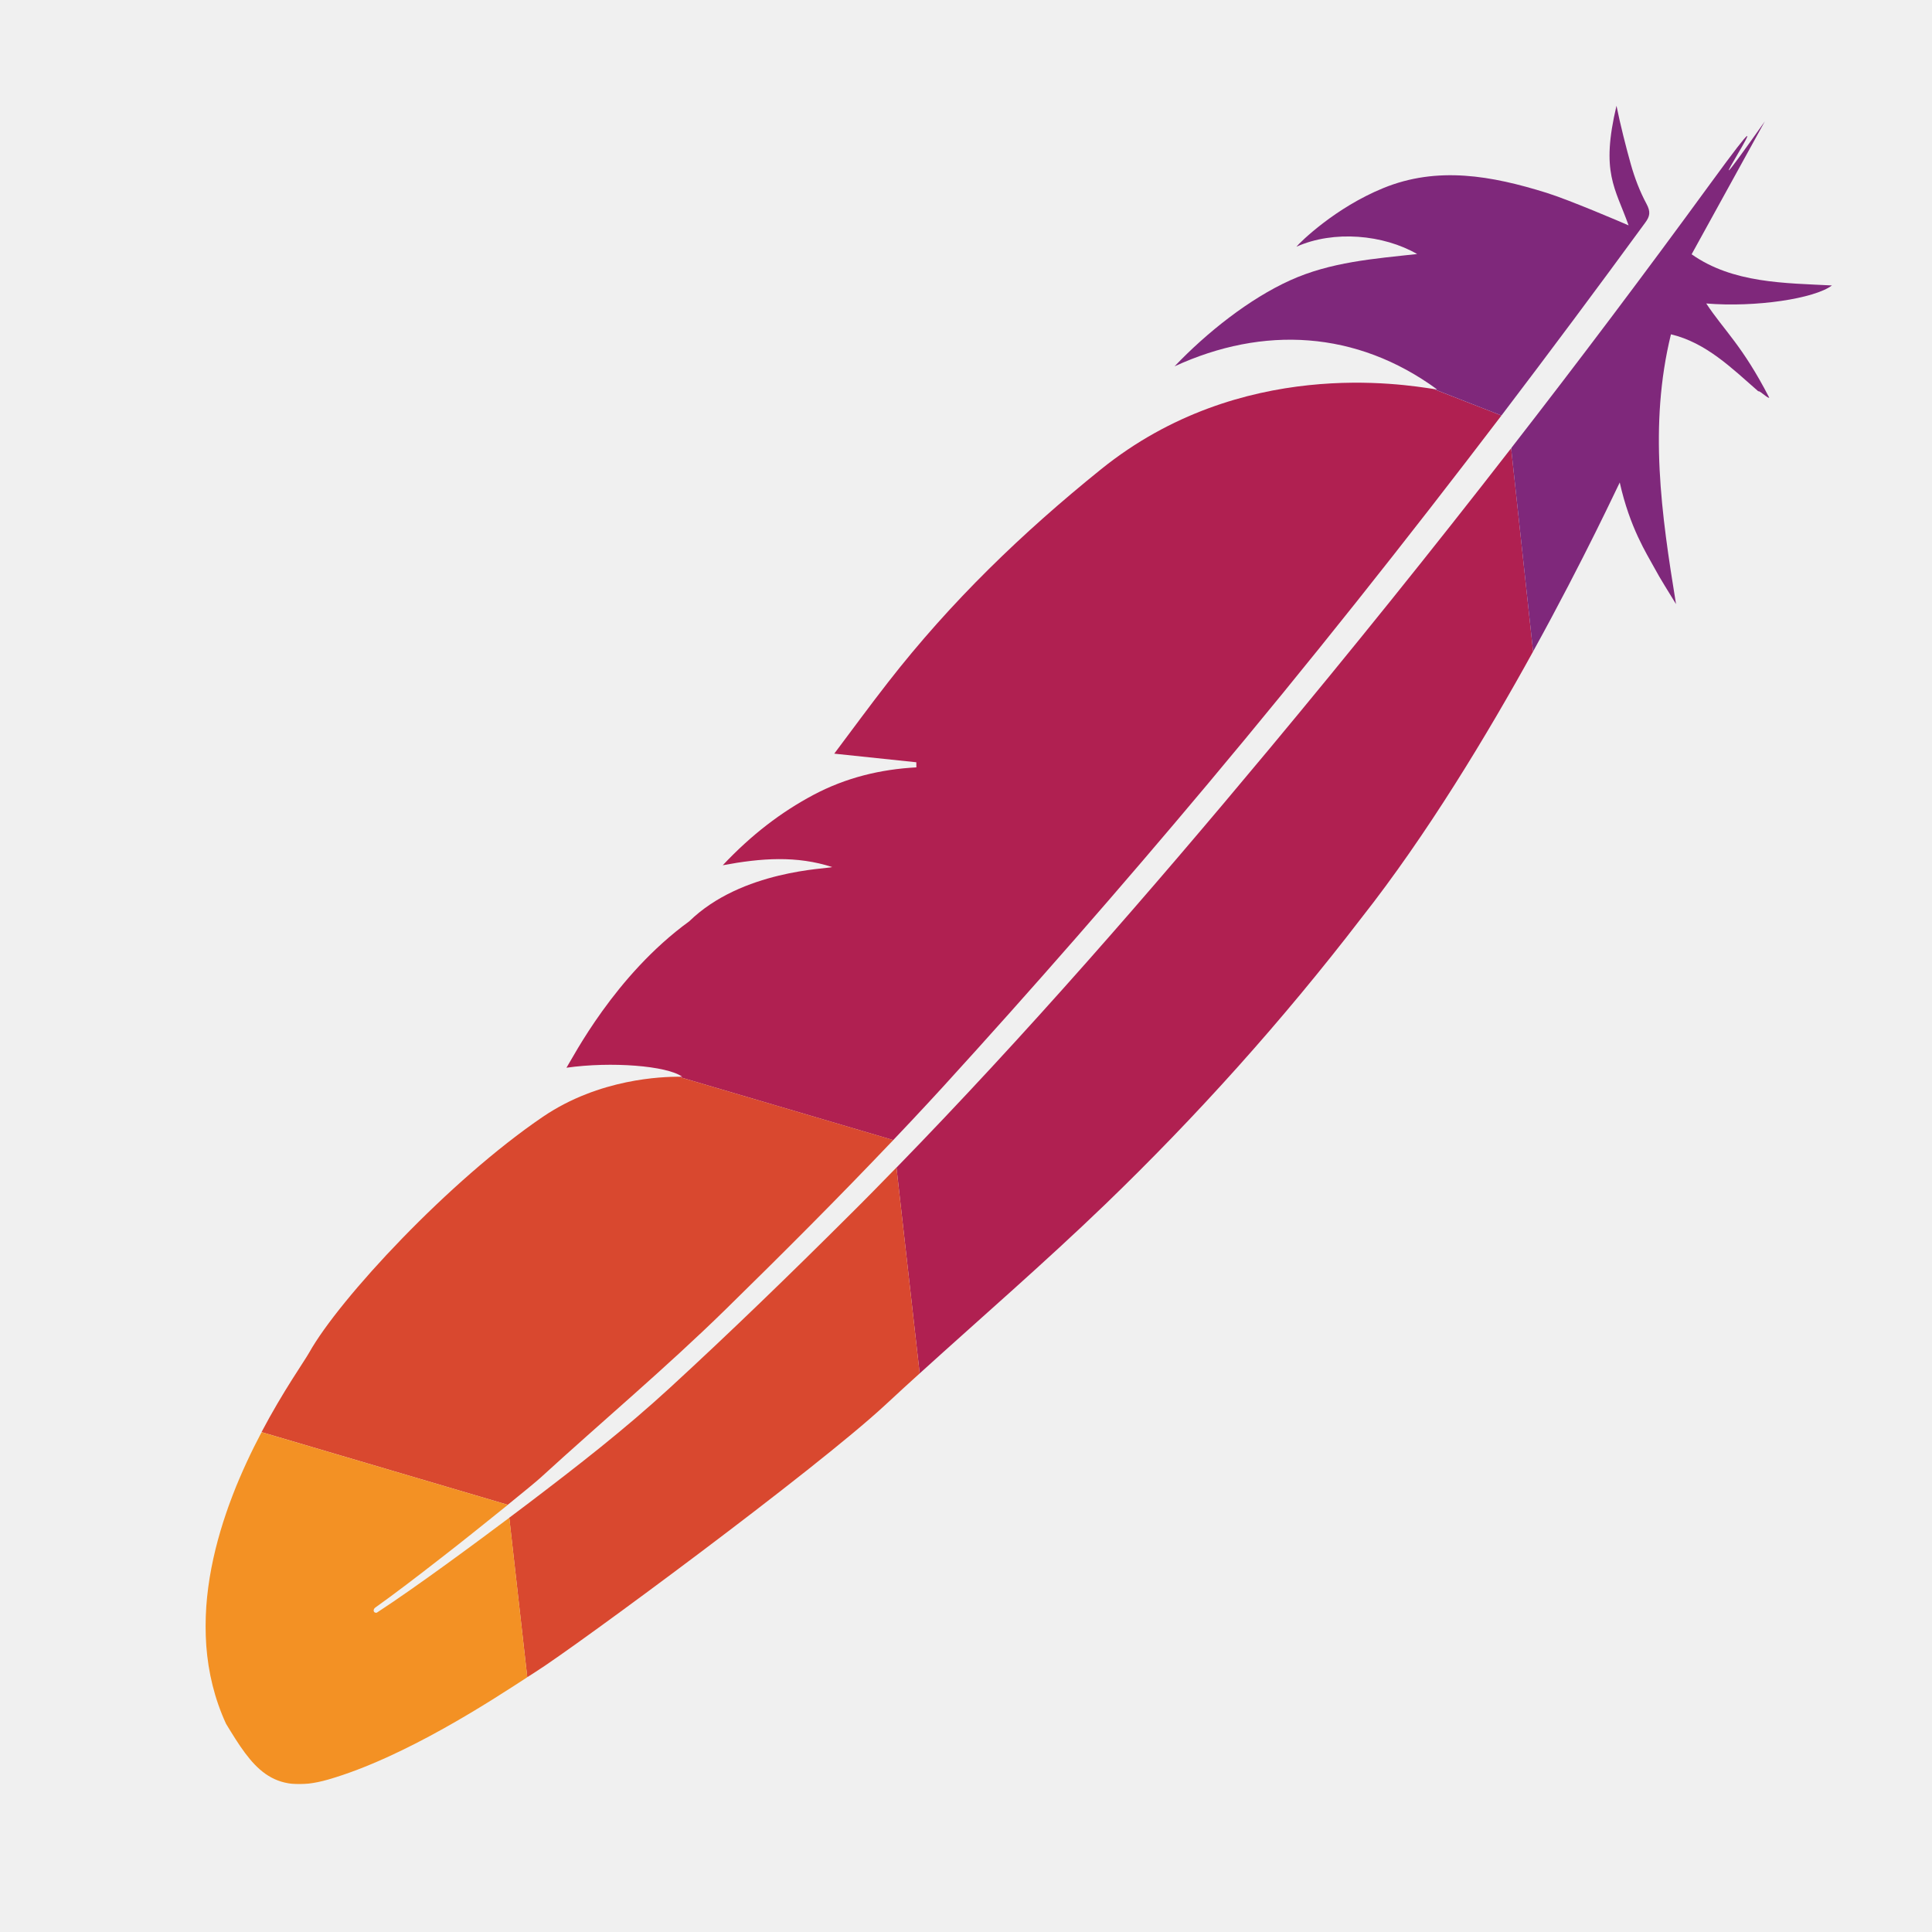
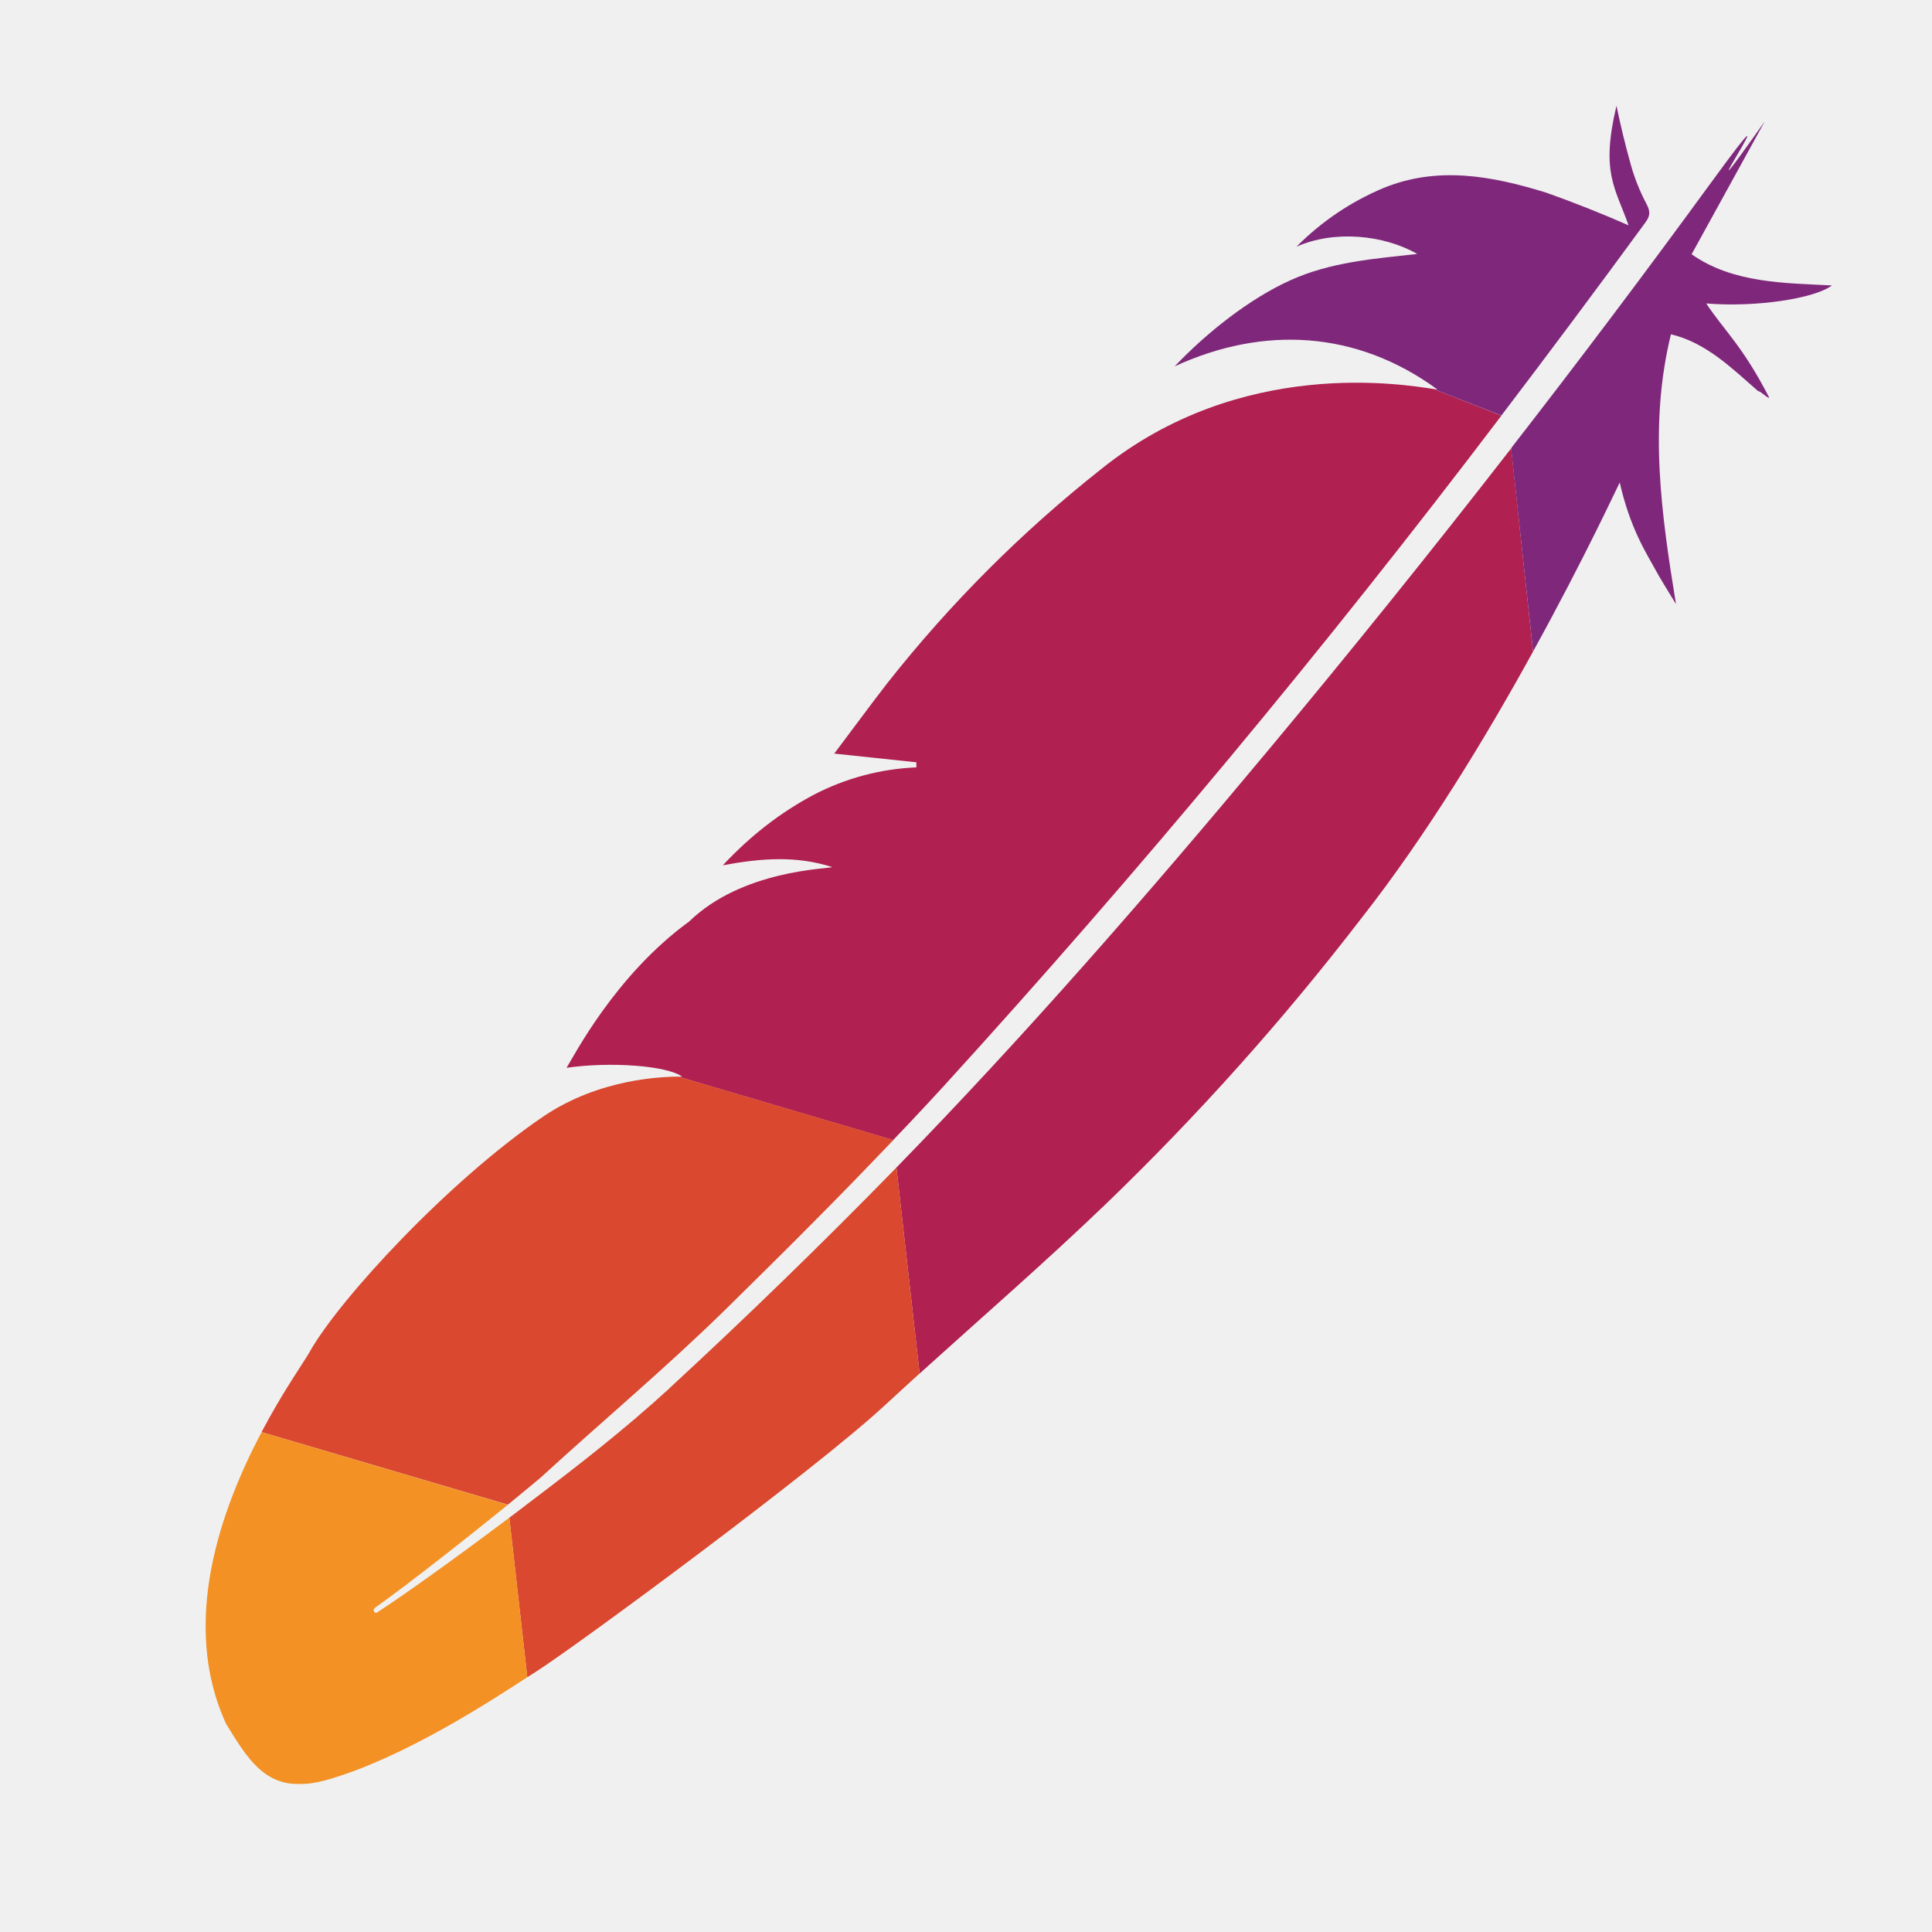
- <svg xmlns="http://www.w3.org/2000/svg" xmlns:xlink="http://www.w3.org/1999/xlink" height="16" viewBox="0 0 16 16" width="16" version="1.1" id="svg30">
-   <defs id="defs4">
-     <polygon id="apache-a" points=".446 0 11 0 11 16.015 .446 16.015" />
-     <polygon id="apache-c" points="0 .789 6.27 .789 6.27 7 0 7" />
+ <svg xmlns="http://www.w3.org/2000/svg" xmlns:xlink="http://www.w3.org/1999/xlink" height="16" viewBox="0 0 16 16" width="16">
+   <defs>
+     <path id="a" d="M.446 0H11v16.015H.446z" />
+     <path id="c" d="M0 .789h6.27V7H0z" />
  </defs>
-   <g fill="none" fill-rule="evenodd" transform="matrix(0.4226612,0,0,0.4268816,0.7431494,0.1370699)" id="g28">
-     <path fill="#b02051" d="m 14.328,23.244 c -0.147,0.147 -0.293,0.294 -0.439,0.439 0.147,-0.145 0.293,-0.292 0.439,-0.439 m -3.209,-2.655 c -0.005,0 -0.009,0 -0.015,0.001 0.005,-0.001 0.01,-0.001 0.015,-0.001 m 0.199,-0.014 h -0.002 z m -0.128,0.008 c -0.004,0 -0.008,0.001 -0.013,0.001 0.005,0 0.009,-0.001 0.013,-0.001 m -0.234,0.023 c -0.003,0.001 -0.006,0.001 -0.01,0.001 0.004,0 0.007,0 0.01,-0.001 m 0.3,-0.027 c -0.003,0 -0.006,0 -0.009,0.001 0.003,-0.001 0.006,-0.001 0.009,-0.001 m -0.974,0.153 c -0.01,0.002 -0.02,0.004 -0.029,0.008 0.009,-0.003 0.019,-0.005 0.029,-0.008 m 0.299,-0.068 c -0.006,0.001 -0.012,0.002 -0.017,0.003 0.005,-0.001 0.011,-0.002 0.017,-0.003 m 4.411,1.909 c 0.097,-0.099 0.193,-0.198 0.29,-0.297 -0.097,0.099 -0.193,0.198 -0.29,0.297 M 10.177,20.758 c -0.01,0.002 -0.02,0.005 -0.029,0.009 0.009,-0.003 0.019,-0.007 0.029,-0.009 m 0.209,-0.054 c -0.01,0.002 -0.019,0.004 -0.028,0.007 0.009,-0.002 0.018,-0.004 0.028,-0.007 m 0.099,-0.022 c -0.008,0.001 -0.016,0.003 -0.023,0.005 0.007,-0.002 0.015,-0.004 0.023,-0.005 m 0.556,-0.087 c -0.004,0 -0.009,0 -0.014,0.001 0.005,-0.001 0.01,-0.001 0.014,-0.001 m -1.482,0.38 c 0.014,-0.005 0.026,-0.012 0.04,-0.018 -0.014,0.005 -0.026,0.012 -0.04,0.018 m -0.115,0.052 c 0.015,-0.007 0.029,-0.013 0.043,-0.021 -0.014,0.008 -0.028,0.014 -0.043,0.021 m -0.114,0.056 c 0.015,-0.008 0.03,-0.015 0.045,-0.023 -0.015,0.008 -0.03,0.015 -0.045,0.023 m -0.338,0.19 c 0.012,-0.008 0.024,-0.015 0.036,-0.023 -0.012,0.008 -0.024,0.015 -0.036,0.023 m 0.112,-0.068 c 0.014,-0.009 0.028,-0.016 0.043,-0.024 -0.015,0.008 -0.029,0.015 -0.043,0.024 m 0.829,-0.374 c 9.78e-4,0 0.003,-0.001 0.005,-0.001 -0.002,0 -0.004,0.001 -0.005,0.001 M 11.518,20.568 h -0.004 z M 10.041,20.798 c 0.008,-0.002 0.017,-0.005 0.024,-0.008 -0.007,0.002 -0.016,0.005 -0.024,0.008 m -0.363,0.129 0.032,-0.013 z m 1.799,-0.358 h -0.003 z m -1.667,0.306 c 0.003,-0.001 0.006,-0.002 0.01,-0.003 -0.004,0.001 -0.007,0.002 -0.01,0.003 m -5.534,5.088 c 0.002,-0.004 0.005,-0.008 0.007,-0.012 -0.002,0.004 -0.005,0.008 -0.007,0.012 m 4.159,3.001 c 0.004,-0.003 0.008,-0.007 0.012,-0.009 -0.004,0.002 -0.008,0.005 -0.012,0.009 m 0.083,-0.062 c 0.021,-0.016 0.037,-0.029 0.049,-0.037 -0.012,0.009 -0.028,0.021 -0.049,0.037 m -0.061,0.045 c 0.003,-0.002 0.005,-0.003 0.007,-0.005 -0.002,0.002 -0.004,0.003 -0.007,0.005 m 0.026,-0.019 c 0.012,-0.009 0.023,-0.018 0.033,-0.024 -0.01,0.007 -0.021,0.015 -0.033,0.024 M 8.718,28.447 c 0.01,-0.009 0.019,-0.015 0.027,-0.023 -0.008,0.008 -0.017,0.014 -0.027,0.023 m -0.077,0.063 c 0.027,-0.023 0.052,-0.043 0.073,-0.062 -0.021,0.019 -0.046,0.038 -0.073,0.062 m -0.352,0.562 h 0.002 z m 7.727,-2.528 c -0.146,0.131 -0.29,0.263 -0.433,0.395 0.144,-0.132 0.289,-0.264 0.433,-0.395 m -0.66,-3.758 c -0.156,0.156 -0.313,0.311 -0.468,0.466 0.156,-0.155 0.313,-0.31 0.468,-0.466 M 8.751,28.42 c 0.009,-0.008 0.018,-0.015 0.025,-0.022 -0.007,0.007 -0.016,0.014 -0.025,0.022 m 7.05,-6.083 0.006,-0.007 0.455,3.994 h -0.001 c 1.215,-1.091 2.452,-2.151 3.638,-3.282 1.788,-1.707 3.467,-3.555 5.015,-5.551 1.281,-1.609 2.466,-3.554 3.367,-5.173 L 27.851,8.375 c -1.551,1.979 -3.133,3.925 -4.745,5.841 -2.357,2.801 -4.766,5.54 -7.305,8.121 m -7.058,9.772 c -0.016,0.01 -0.032,0.021 -0.049,0.031 0.017,-0.01 0.033,-0.021 0.049,-0.031 m 4.371,-7.664 c -0.059,0.058 -0.118,0.114 -0.176,0.172 0.058,-0.057 0.117,-0.113 0.176,-0.172" id="path6" style="stroke-width:1.051" />
-     <path fill="#b02051" d="m 11.608,20.566 c -0.01,0.001 -0.034,0.001 -0.071,0.002 l 4.208,1.229 c -0.099,0.103 -0.198,0.206 -0.298,0.307 0.427,-0.44 0.85,-0.885 1.268,-1.337 1.764,-1.915 3.493,-3.874 5.185,-5.872 1.973,-2.329 3.888,-4.719 5.761,-7.155 L 26.325,7.224 c -0.568,-0.082 -3.764,-0.632 -6.51,1.559 -1.532,1.223 -2.937,2.559 -4.178,4.139 -0.356,0.452 -0.699,0.917 -1.049,1.378 0.559,0.058 1.084,0.112 1.608,0.167 0,0.033 0.001,0.066 0.001,0.099 -0.701,0.037 -1.376,0.198 -2.013,0.532 -0.638,0.336 -1.217,0.774 -1.781,1.367 0.757,-0.141 1.452,-0.188 2.145,0.035 -0.089,0.036 -1.769,0.056 -2.802,1.053 -1.459,1.049 -2.274,2.637 -2.405,2.84 0.879,-0.124 1.968,-0.038 2.265,0.173 m -2.831,7.832 c 0.008,-0.007 0.015,-0.012 0.021,-0.019 -0.006,0.007 -0.013,0.012 -0.021,0.019 M 2.871,28.511 c 0.019,-0.046 0.038,-0.092 0.058,-0.139 -0.02,0.046 -0.039,0.092 -0.058,0.139 M 13.63,23.938 c -0.071,0.071 -0.145,0.143 -0.217,0.214 0.072,-0.071 0.146,-0.143 0.217,-0.214 m 0.903,-0.899 c 0.096,-0.097 0.189,-0.192 0.284,-0.289 -0.096,0.097 -0.189,0.192 -0.284,0.289 m -5.731,5.338 c 0.004,-0.004 0.009,-0.008 0.013,-0.011 -0.004,0.003 -0.009,0.007 -0.013,0.011 m 0.017,-0.015 c 0.005,-0.003 0.009,-0.008 0.012,-0.011 -0.003,0.003 -0.007,0.008 -0.012,0.011 m -4.57,-2.356 0.009,-0.013 z m 4.968,-4.863 c 0.015,-0.009 0.029,-0.016 0.045,-0.023 -0.016,0.007 -0.03,0.014 -0.045,0.023 m -5.019,4.942 c 0.008,-0.012 0.016,-0.023 0.022,-0.035 -0.006,0.012 -0.014,0.023 -0.022,0.035" id="path8" style="stroke-width:1.051" />
-     <path fill="#d9482f" d="m 6.466,30.395 -0.023,0.016 z m 0.084,-0.059 c -0.011,0.007 -0.021,0.014 -0.03,0.021 0.009,-0.007 0.019,-0.014 0.03,-0.021 m -0.354,0.246 c -0.008,0.007 -0.017,0.012 -0.024,0.018 0.007,-0.005 0.016,-0.011 0.024,-0.018 m 0.092,-0.063 c -0.007,0.005 -0.015,0.01 -0.021,0.015 0.006,-0.005 0.014,-0.01 0.021,-0.015 m 0.083,-0.058 c -0.01,0.007 -0.019,0.013 -0.027,0.02 0.008,-0.007 0.017,-0.013 0.027,-0.02 M 7.063,29.97 c 0.007,-0.004 0.014,-0.01 0.021,-0.015 -0.007,0.005 -0.014,0.011 -0.021,0.015 m -0.064,0.045 -0.018,0.013 z m -0.092,0.067 c -0.009,0.007 -0.018,0.013 -0.025,0.019 0.007,-0.005 0.016,-0.012 0.025,-0.019 m -0.082,0.059 c -0.008,0.005 -0.016,0.011 -0.023,0.018 0.007,-0.007 0.015,-0.012 0.023,-0.018 m -0.096,0.069 c -0.009,0.007 -0.018,0.012 -0.026,0.019 0.008,-0.007 0.017,-0.012 0.026,-0.019 m -0.084,0.06 c -0.008,0.005 -0.016,0.01 -0.022,0.015 0.007,-0.005 0.014,-0.01 0.022,-0.015 M 5.654,30.823 c -0.02,0.015 -0.04,0.029 -0.06,0.043 0.02,-0.014 0.04,-0.028 0.06,-0.043 m 0.082,-0.058 c 0.021,-0.016 0.044,-0.032 0.066,-0.048 -0.022,0.016 -0.045,0.032 -0.066,0.048 m 0.374,-0.125 c -0.005,0.003 -0.01,0.007 -0.014,0.01 0.004,-0.003 0.009,-0.007 0.014,-0.01 m -0.389,0.134 c -0.017,0.013 -0.033,0.024 -0.05,0.036 0.017,-0.012 0.033,-0.023 0.05,-0.036 m 2.47,-1.902 c -0.386,0.309 -0.897,0.711 -1.395,1.096 0.94,-0.722 1.919,-1.513 2.034,-1.619 1.209,-1.095 2.453,-2.127 3.63,-3.268 1.109,-1.076 2.21,-2.164 3.284,-3.285 l -4.209,-1.229 c -0.311,0.003 -1.542,0.03 -2.655,0.777 -1.836,1.235 -3.991,3.534 -4.578,4.572 -0.098,0.174 -0.509,0.744 -0.936,1.546 z m -2.189,1.84 c 0.008,-0.005 0.017,-0.011 0.024,-0.016 -0.007,0.005 -0.016,0.011 -0.024,0.016 m -0.231,0.155 c 0.003,-0.001 0.005,-0.003 0.008,-0.005 -0.003,0.002 -0.005,0.004 -0.008,0.005 m 0.09,-0.06 c -0.007,0.004 -0.014,0.01 -0.021,0.014 0.007,-0.004 0.014,-0.01 0.021,-0.014 m -0.174,0.115 c 0.006,-0.004 0.012,-0.008 0.017,-0.011 -0.005,0.003 -0.011,0.007 -0.017,0.011 m 0.254,-0.169 c -0.004,0.003 -0.008,0.005 -0.013,0.009 0.005,-0.003 0.009,-0.005 0.013,-0.009 M 3.153,27.883 C 3.222,27.738 3.295,27.598 3.365,27.465 3.295,27.598 3.222,27.738 3.153,27.883 m 3.379,2.29 c -0.056,0.043 -0.112,0.085 -0.167,0.125 0.055,-0.041 0.111,-0.082 0.167,-0.125 M 3.084,28.026 c 0.019,-0.037 0.036,-0.076 0.054,-0.114 -0.018,0.038 -0.035,0.077 -0.054,0.114 m 3.712,1.945 c -0.086,0.067 -0.173,0.133 -0.257,0.198 0.084,-0.065 0.171,-0.131 0.257,-0.198 M 2.726,28.885 c -0.007,0.019 -0.014,0.037 -0.021,0.056 l 0.001,0.001 c 0.007,-0.02 0.013,-0.038 0.02,-0.057 m 0.29,-0.71 c 0.018,-0.037 0.034,-0.074 0.051,-0.112 -0.017,0.038 -0.033,0.075 -0.051,0.112 m -0.27,0.657 0.044,-0.115 z m 8.619,-2.227 c -0.896,0.814 -1.787,1.499 -2.788,2.252 -0.032,0.023 -0.163,0.122 -0.357,0.266 L 8.573,32.217 c 0.065,-0.043 0.123,-0.078 0.17,-0.108 0.792,-0.496 5.485,-3.924 6.84,-5.17 0.225,-0.208 0.451,-0.412 0.679,-0.616 l -0.455,-3.994 c -0.305,0.31 -0.609,0.618 -0.918,0.921 -1.157,1.142 -2.328,2.267 -3.523,3.354 m -8.56,2.07 c 0.041,-0.107 0.083,-0.21 0.128,-0.312 -0.044,0.102 -0.086,0.206 -0.128,0.312 m 0.138,-0.337 c 0.019,-0.042 0.036,-0.084 0.055,-0.125 -0.019,0.042 -0.036,0.084 -0.055,0.125 m 4.297,1.503 c 0.006,-0.003 0.012,-0.008 0.017,-0.012 -0.005,0.004 -0.011,0.009 -0.017,0.012 m -1.37,0.826 c -0.021,0.016 -0.043,0.031 -0.063,0.047 0.02,-0.016 0.042,-0.031 0.063,-0.047 m 0.079,-0.057 c -0.021,0.015 -0.041,0.03 -0.061,0.045 0.02,-0.015 0.04,-0.03 0.061,-0.045 M 7.16,29.901 c 0.005,-0.003 0.01,-0.008 0.015,-0.011 -0.005,0.003 -0.01,0.008 -0.015,0.011 m 0.176,-0.128 c 0.002,-0.001 0.004,-0.002 0.006,-0.004 -0.002,0.002 -0.004,0.003 -0.006,0.004 m -0.978,0.532 c -0.024,0.02 -0.05,0.038 -0.075,0.057 0.025,-0.019 0.051,-0.037 0.075,-0.057 m -0.163,0.124 c -0.025,0.019 -0.051,0.037 -0.075,0.056 0.024,-0.019 0.05,-0.037 0.075,-0.056 m 0.081,-0.061 c -0.026,0.021 -0.054,0.041 -0.08,0.062 0.026,-0.021 0.054,-0.041 0.08,-0.062 M 6.106,30.493 c -0.022,0.018 -0.045,0.034 -0.067,0.051 0.022,-0.016 0.045,-0.033 0.067,-0.051 m -0.075,0.056 -0.073,0.055 z" id="path10" style="stroke-width:1.051" />
-     <g transform="matrix(1.005273,0,0,1.099557,27.40228,-5.291703)" id="g17">
-       <mask id="apache-b" fill="#ffffff">
-         <use xlink:href="#apache-a" id="use12" x="0" y="0" width="100%" height="100%" />
+   <g fill="none" fill-rule="evenodd">
+     <path fill="#b02051" d="M6.799 10.06l-.186.187.186-.187M5.443 8.926h-.007.007m.084-.006h-.001zm-.054.003h-.006.006m-.099.01a.01.01 0 01-.004 0h.004m.127-.012h-.004.004m-.412.066l-.012.003.012-.003m.127-.03l-.007.002.007-.001m1.864.815l.123-.127-.123.127m-1.947-.797l-.012.002.012-.002m.277-.047h-.006.006m-.627.162l.017-.007-.017.007m-.096.046l.019-.01-.02.01m-.142.081l.015-.01-.015.01m1.066-.301zm-.624.098l.01-.003-.01.003m-.154.055l.014-.005zm.761-.152h-.001zM2.55 11.22c.001-.002.003-.003.003-.005 0 .002-.002.003-.003.005m1.768 1.274l.003-.002-.003.002m.01-.008l.014-.01-.014.01m.1-.206l.012-.01-.012.01m-.032.027l.03-.026-.03.026m-.15.24h.002zm2.987-2.683l-.197.199.198-.2M4.442 12.27l.01-.01-.01.01m2.98-2.597l.002-.003.192 1.705c.514-.465 1.036-.918 1.538-1.4a21.354 21.354 0 002.12-2.37c.54-.687 1.042-1.517 1.422-2.209l-.181-1.683a92.44 92.44 0 01-2.006 2.493C9.513 7.401 8.495 8.57 7.421 9.672m-2.983 4.172l-.02.013.02-.013m1.848-3.272l-.075.074.075-.074" stroke-width="1.051" />
+     <path fill="#b02051" d="M5.65 8.916l-.031.001 1.779.525-.126.131c.18-.188.36-.378.536-.57a79.989 79.989 0 004.626-5.561l-.564-.221c-.24-.035-1.591-.27-2.752.665a10.703 10.703 0 00-1.766 1.767c-.15.193-.295.392-.443.588l.68.072v.042a2.02 2.02 0 00-.85.227c-.27.144-.515.33-.753.584.32-.06.613-.08.906.015-.037.015-.747.024-1.184.45-.616.447-.96 1.125-1.016 1.212.371-.053.832-.017.957.073M4.453 12.26l.008-.008-.008.008m-2.496.048l.024-.06-.024.06m4.547-1.952l-.092.091.092-.091m.382-.384l.12-.123-.12.123m-2.423 2.279l.006-.005-.006.005M2.54 11.239l.004-.006zm-.022.033l.01-.015-.01.015" stroke-width="1.051" />
+     <path fill="#d9482f" d="M3.476 13.112l-.01.007zm.036-.025l-.013.009.013-.01m-.15.106l-.01.007.01-.007m.04-.027l-.01.006.01-.006m.325-.235l.01-.006-.01.007m-.026.02l-.008.005zm-.073.052a.076.076 0 00-.01.007l.01-.007m-.041.03l-.011.007.011-.008m-.036.026l-.009.006.01-.006m-.419.236l-.025.018.025-.018m.035-.025l.028-.02a.2.2 0 00-.028.02m.158-.053l-.006.004.006-.004m-.164.057l-.022.016.022-.016m1.044-.812a27.77 27.77 0 00.27-.223c.51-.467 1.036-.907 1.534-1.395.468-.46.934-.923 1.388-1.402l-1.78-.525c-.13.002-.651.013-1.121.332-.776.527-1.687 1.509-1.935 1.952-.041.074-.215.317-.396.66zm-.926.786l.01-.007-.01.007m-.097.066l.003-.002-.003.002m.038-.026l-.009.007.009-.007m-.073.05l.007-.005-.007.004m.107-.072l-.005.004.005-.004m-1.208-1.163l.023-.05-.023.05m1.569.83l-.11.084.11-.084m-1.72-.464l-.01.024.01-.024m.122-.302l.021-.048-.021.048m-.114.28l.018-.05zm3.643-.95c-.379.347-.756.64-1.179.96-.013.01-.068.053-.15.114l.149 1.321.072-.046c.334-.212 2.318-1.675 2.89-2.207l.287-.263-.192-1.705a50.008 50.008 0 01-1.877 1.825m-3.56.74l.024-.053-.024.053m1.237.994l-.026.02.026-.02m.034-.024l-.026.02.026-.02m.512-.303l.006-.005-.006.005m.074-.054l.002-.002-.002.002m-.413.226l-.032.025.032-.025m-.07.053l-.031.024.032-.024m.034-.026l-.034.026c.01-.009.023-.017.034-.026m-.072.054l-.029.022.029-.022m-.032.024l-.03.023z" stroke-width="1.051" />
+     <g transform="matrix(.42489 0 0 .46938 12.325 -2.122)">
+       <mask id="b" fill="#fff">
+         <use xlink:href="#a" width="100%" height="100%" />
      </mask>
-       <path fill="#7f287b" d="M 5.391,6.662 C 3.493,9.092 6.258,5.365 4.325,7.765 c -1.27,1.576 -2.563,3.131 -3.879,4.664 l 0.428,3.586 c 1.013,-1.662 1.666,-2.947 1.689,-2.982 0.197,0.801 0.531,1.265 0.666,1.492 0.133,0.225 0.287,0.437 0.431,0.654 -0.285,-1.584 -0.534,-3.15 -0.099,-4.76 0.686,0.148 1.184,0.596 1.703,1.006 0.021,-0.022 0.19,0.134 0.213,0.112 -0.523,-0.919 -0.881,-1.186 -1.228,-1.662 0.96,0.072 2.111,-0.085 2.45,-0.318 -0.918,-0.043 -1.932,-0.037 -2.735,-0.55" mask="url(#apache-b)" id="path15" />
+       <path fill="#7f287b" d="M5.39 6.662c-1.897 2.43.868-1.297-1.065 1.103a195.144 195.144 0 01-3.88 4.664l.429 3.586c1.013-1.662 1.666-2.947 1.689-2.982.197.8.53 1.265.666 1.492.133.225.287.437.43.654-.284-1.584-.533-3.15-.098-4.76.686.148 1.184.596 1.703 1.006.02-.022.19.134.213.112-.523-.92-.881-1.186-1.228-1.662.96.072 2.11-.085 2.45-.318-.918-.043-1.932-.037-2.735-.55" mask="url(#b)" />
    </g>
-     <path fill="#7f287b" d="m 26.402,7.233 c -0.013,0 -0.039,-0.003 -0.077,-0.01 l 1.336,0.517 C 28.608,6.507 29.546,5.261 30.474,4.004 30.57,3.877 30.589,3.79 30.501,3.63 30.372,3.392 30.27,3.128 30.194,2.859 30.107,2.553 29.99,2.1 29.915,1.731 29.603,3.031 29.889,3.318 30.152,4.051 30.021,3.994 28.99,3.557 28.543,3.419 27.473,3.089 26.409,2.896 25.343,3.329 24.405,3.709 23.722,4.371 23.644,4.465 c 0.733,-0.324 1.704,-0.235 2.365,0.142 -0.846,0.092 -1.693,0.153 -2.49,0.511 -0.796,0.357 -1.63,1.01 -2.263,1.668 1.737,-0.792 3.564,-0.697 5.145,0.448" id="path19" style="stroke-width:1.051" />
-     <g transform="matrix(1.005273,0,0,1.099557,2.270437,26.59546)" id="g26">
-       <mask id="apache-d" fill="#ffffff">
-         <use xlink:href="#apache-c" id="use21" x="0" y="0" width="100%" height="100%" />
+     <path fill="#7f287b" d="M11.902 3.225a.237.237 0 01-.032-.004l.564.22c.4-.526.797-1.058 1.19-1.595.04-.054.048-.091.01-.16a1.634 1.634 0 01-.13-.328 7.312 7.312 0 01-.117-.482c-.132.555-.01.677.1.99a10.062 10.062 0 00-.68-.27c-.452-.14-.902-.223-1.352-.038a2.225 2.225 0 00-.718.485c.31-.138.72-.1 1 .06-.358.04-.716.066-1.053.219-.336.152-.689.431-.956.712.734-.338 1.506-.298 2.174.19" stroke-width="1.051" />
+     <g transform="matrix(.42489 0 0 .46938 1.703 11.49)">
+       <mask id="d" fill="#fff">
+         <use xlink:href="#c" width="100%" height="100%" />
      </mask>
-       <path fill="#f39124" d="m 5.919,2.299 c -0.601,0.408 -1.811,1.221 -2.584,1.676 -0.068,0.009 -0.078,-0.059 -0.028,-0.091 0.7,-0.45 1.861,-1.283 2.584,-1.813 l -4.8,-1.282 c -0.775,1.328 -1.603,3.351 -0.693,5.145 0.508,0.757 0.881,1.274 1.992,0.984 1.492,-0.39 3.19,-1.399 3.88,-1.805 z" mask="url(#apache-d)" id="path24" />
+       <path fill="#f39124" d="M5.919 2.299c-.601.408-1.811 1.22-2.584 1.676-.068.009-.078-.06-.028-.091.7-.45 1.86-1.283 2.584-1.813L1.09.789C.316 2.117-.512 4.139.398 5.934c.508.757.88 1.274 1.992.984 1.492-.39 3.19-1.4 3.88-1.805z" mask="url(#d)" />
    </g>
  </g>
</svg>
